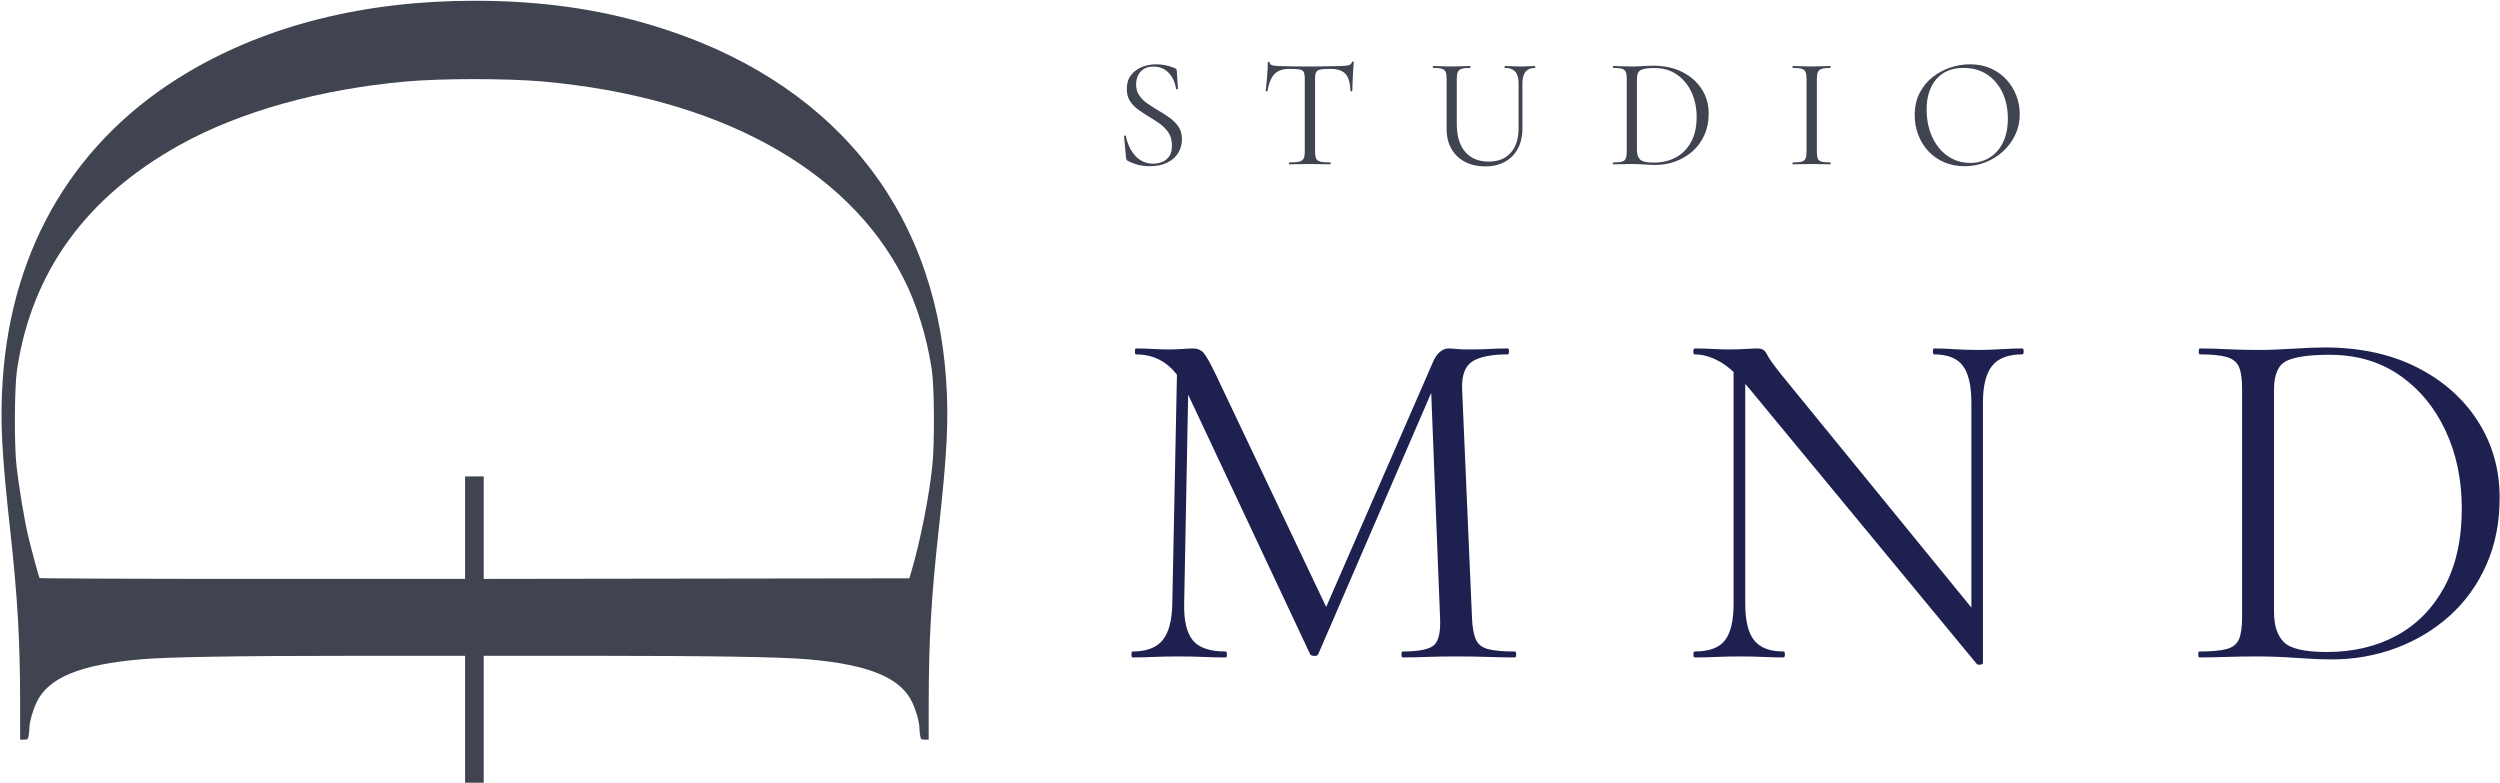
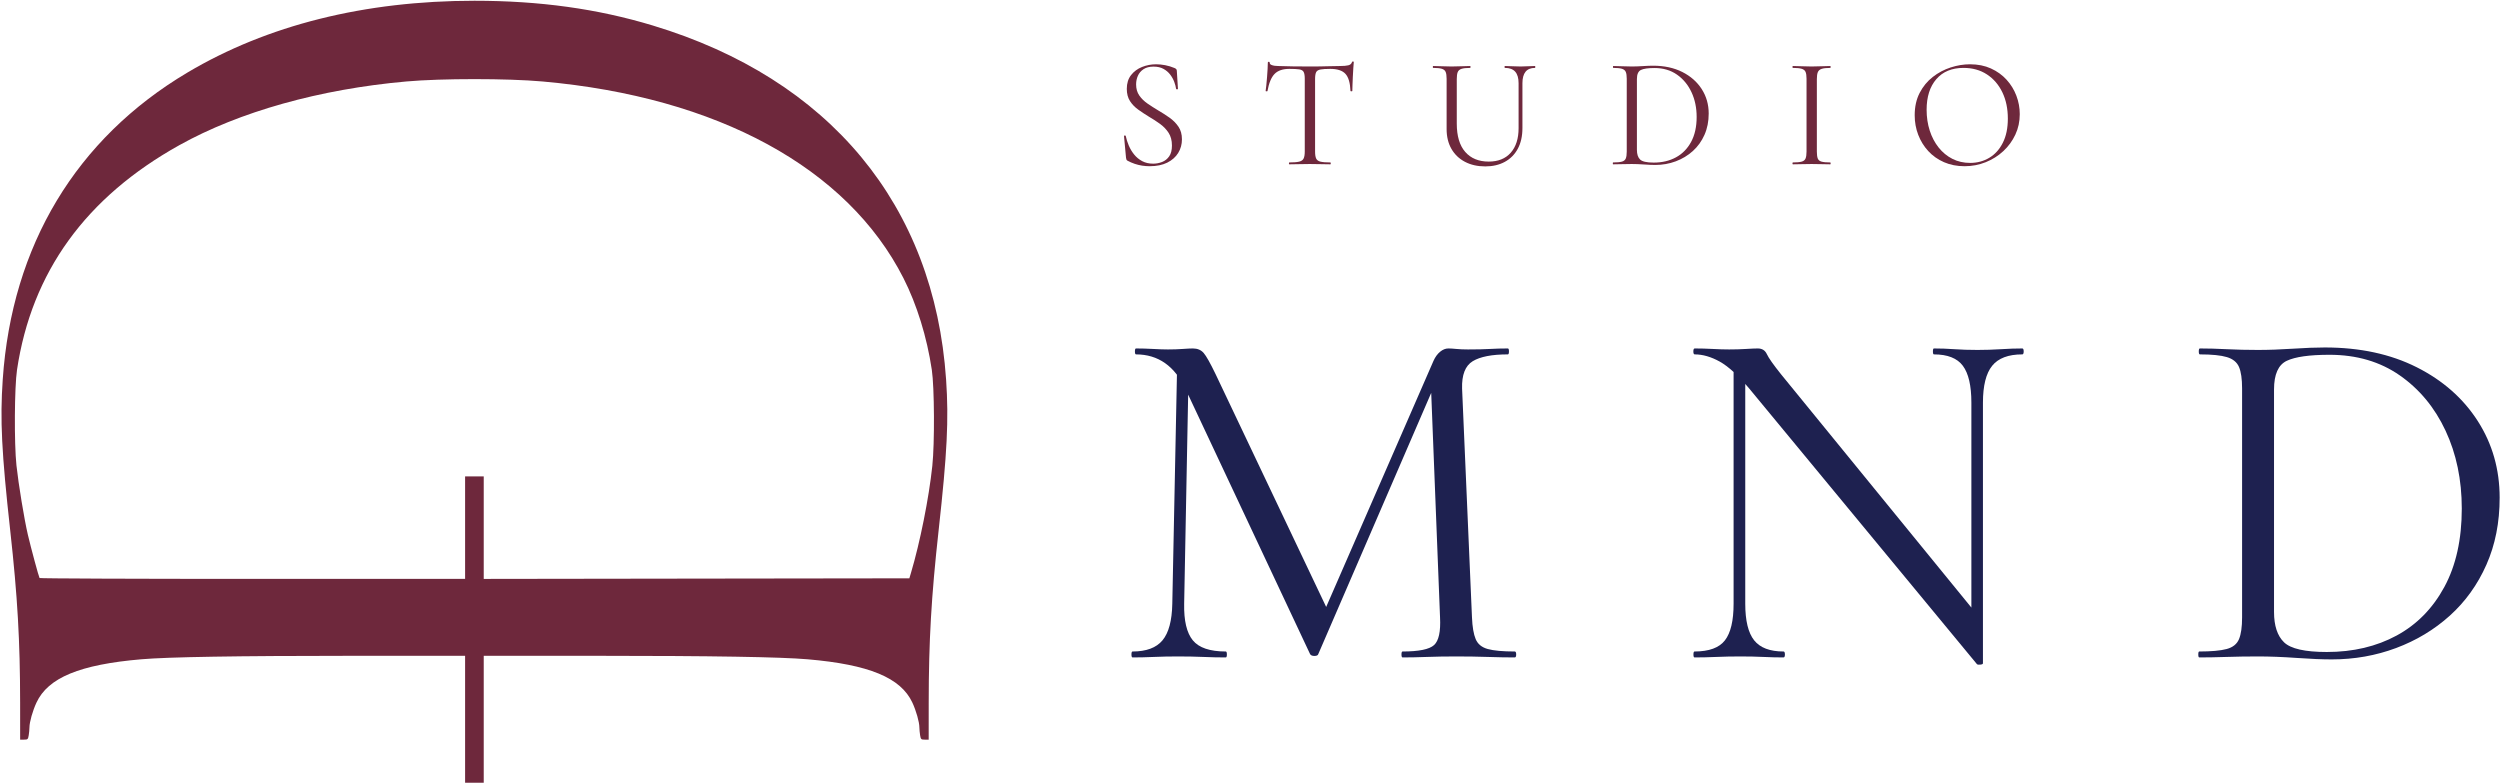
- <svg xmlns="http://www.w3.org/2000/svg" viewBox="0.00 0.00 5055.64 1583.33" width="5056" height="1583" fill="#3F4450" role="img" aria-label="Studio MND">
+ <svg xmlns="http://www.w3.org/2000/svg" viewBox="0.00 0.00 5055.64 1583.33" width="5056" height="1583" fill="#6E283C" role="img" aria-label="Studio MND">
  <path d="M399.00 617.50 L399.00 563.00 L301.25 563.03 C202.89 563.05 144.12 564.03 121.00 566.01 C68.22 570.54 40.97 581.80 31.01 603.20 C27.73 610.25 25.01 619.86 24.99 624.46 C24.98 626.13 24.70 629.19 24.36 631.25 C23.78 634.72 23.49 635.00 20.37 635.00 L17.00 635.00 L16.98 603.25 C16.94 550.33 14.76 512.25 8.48 455.50 C1.06 388.34 -0.32 360.51 2.05 325.83 C9.89 210.76 65.10 119.04 160.68 62.25 C229.17 21.56 312.78 0.65 407.00 0.65 C463.08 0.65 512.47 7.50 560.12 21.89 C711.96 67.74 801.74 176.09 811.95 325.83 C814.31 360.34 812.90 388.68 805.52 455.50 C799.24 512.25 797.06 550.33 797.02 603.25 L797.00 635.00 L793.63 635.00 C790.51 635.00 790.22 634.72 789.64 631.25 C789.30 629.19 789.02 626.13 789.01 624.46 C788.99 619.86 786.27 610.25 782.99 603.20 C773.03 581.80 745.78 570.54 693.00 566.01 C669.88 564.03 611.11 563.05 512.75 563.03 L415.00 563.00 L415.00 617.50 L415.00 672.00 L407.00 672.00 L399.00 672.00 L399.00 617.50 Z M399.00 453.00 L399.00 409.00 L407.00 409.00 L415.00 409.00 L415.00 453.00 L415.00 497.01 L597.71 496.75 L780.41 496.50 L781.75 492.00 C789.64 465.47 797.17 427.74 800.12 400.00 C802.18 380.65 801.93 332.49 799.69 317.50 C795.47 289.30 786.88 261.52 775.33 238.76 C727.34 144.19 615.58 83.30 465.50 69.95 C435.11 67.25 378.89 67.25 348.50 69.95 C274.19 76.56 205.33 95.88 153.77 124.58 C73.32 169.37 26.85 233.65 14.31 317.50 C12.10 332.31 11.81 380.71 13.82 399.50 C15.54 415.53 20.55 446.01 23.60 459.00 C26.29 470.46 32.93 495.05 33.66 496.25 C33.91 496.66 116.22 497.00 216.56 497.00 L399.00 497.00 L399.00 453.00 Z" transform="translate(0 0.000) scale(2.356151)" />
  <path d="M145.2 508Q145.2 466.8 165.5 437.5Q185.8 408.2 218.1 386Q250.4 363.8 286.2 342.4Q323.4 320.8 357.5 296.7Q391.6 272.6 414.1 239.7Q436.6 206.8 436.6 158.8Q436.6 111.4 412.9 72.6Q389.2 33.8 343.5 10.9Q297.8 -12 231 -12Q207.4 -12 183.7 -8.4Q160 -4.8 136.7 3Q113.4 10.8 90.2 23.2Q85.4 26.2 83.6 30.5Q81.8 34.8 81 42.2L68.4 178Q67.4 183 72.9 183.5Q78.4 184 79.4 180Q85.6 149.8 98.8 118.9Q112 88 132.9 62.2Q153.8 36.4 183.8 20.3Q213.8 4.2 253.8 4.2Q283.2 4.2 310.6 15Q338 25.8 355.5 50.8Q373 75.8 373 119.2Q373 167.8 351.6 200.5Q330.2 233.2 297.2 257.1Q264.2 281 227.4 302.4Q192.4 323.8 159.6 347.1Q126.8 370.4 106.4 401.9Q86 433.4 86 479.8Q86 532.6 113.1 567.3Q140.2 602 183.1 619.0Q226 636 272 636Q300 636 330.001 630.3Q360.001 624.6 389 612.4Q397.401 609.2 400.701 604.6Q404 600 404 594.8L411.2 480.599Q411.2 476.799 405.9 476.499Q400.6 476.199 399.4 479.999Q396.6 499.999 387.6 524.299Q378.6 548.599 361.8 570.6Q345 592.6 319 606.9Q293 621.2 256.2 621.2Q216.8 621.2 192.3 604.8Q167.8 588.4 156.5 562.9Q145.2 537.4 145.2 508Z" transform="translate(2251.240 332.402) scale(0.318182 -0.318182)" />
  <path d="M188.401 606.8Q125.801 606.8 94.5 574.7Q63.2 542.6 49.4 466.2Q49.2 464 43.4 464.1Q37.6 464.2 37.6 466.4Q39.6 478.8 42 502.3Q44.4 525.8 46.5 553Q48.6 580.2 50.1 605.4Q51.6 630.6 51.6 647Q51.6 652 57.5 652.0Q63.4 652 63.4 647Q63.4 637 73.1 632.5Q82.8 628 95.5 626.5Q108.2 625 117.2 625Q203.2 622 318.2 622Q389 622 430.6 623.5Q472.2 625 511.2 625Q544.8 625 563.3 629.5Q581.8 634 586.8 650Q587.8 654 592.9 654.0Q598 654 598 650Q596.8 634.8 594.9 609.1Q593 583.4 591.9 555.1Q590.8 526.8 589.8 502.7Q588.8 478.6 588.8 466.4Q588.8 464.2 583 464.2Q577.2 464.2 577 466.4Q574 543.8 544.9 575.3Q515.8 606.8 448.8 606.8Q407.2 606.8 386.3 602.9Q365.4 599 358.7 585.6Q352 572.2 352 542V81Q352 52 358.8 37.0Q365.6 22 386.3 17.0Q407 12 449.4 12Q451.6 12 451.6 6.0Q451.6 0 449.4 0Q423 0 390 1.0Q357 2 318.2 2Q281.4 2 248.4 1.0Q215.4 0 188 0Q185.8 0 185.8 6.0Q185.8 12 188 12Q229.4 12 250.6 17.0Q271.8 22 279.1 37.0Q286.4 52 286.4 81V544Q286.4 574 279.3 587.3Q272.2 600.6 251.0 603.7Q229.8 606.8 188.401 606.8Z" transform="translate(2547.467 332.402) scale(0.318182 -0.318182)" />
  <path d="M571.8 515.4Q571.8 564.4 550.5 588.7Q529.2 613 485.2 613Q482.4 613 482.4 619.0Q482.4 625 485.2 625Q507.8 625 531.9 623.5Q556 622 584.6 622Q608.4 622 632.4 623.5Q656.4 625 676 625Q678 625 678 619.0Q678 613 676 613Q636 613 616.1 588.7Q596.2 564.4 596.2 515.4V231Q596.2 153.6 566.8 99.1Q537.4 44.6 484.2 15.7Q431 -13.2 360 -13.2Q286.2 -13.2 230.7 16Q175.2 45.2 144.7 98.5Q114.2 151.8 114.2 224.2V544Q114.2 573 108 587.5Q101.8 602 83.5 607.5Q65.2 613 28.8 613Q26.6 613 26.6 619.0Q26.6 625 28.8 625Q53.2 625 82.8 623.5Q112.4 622 146 622Q180.8 622 210.8 623.5Q240.8 625 263.4 625Q266.4 625 266.4 619.0Q266.4 613 263.4 613Q227 613 208.8 607.0Q190.601 601 184.701 586.0Q178.801 571 178.801 542V259.2Q178.801 140.2 232.6 78.8Q286.4 17.4 382 17.4Q472.2 17.4 522 73.9Q571.8 130.4 571.8 230Z" transform="translate(2889.195 332.402) scale(0.318182 -0.318182)" />
  <path d="M302.8 -4Q274 -4 231.6 -1.0Q189.2 2 153.26 2Q120.4 2 89.829 1.0Q59.257 0 34.8 0Q32.8 0 32.8 6.0Q32.8 12 34.8 12Q71.364 12 90.128 17.0Q108.891 22 115.145 37.0Q121.4 52 121.4 81V544Q121.4 573 115.163 587.5Q108.926 602 90.694 607.5Q72.463 613 36 613Q33.8 613 33.8 619.0Q33.8 625 36 625Q60.405 625 90.402 623.5Q120.4 622 153.3 622Q186.2 622 224.027 624.5Q261.855 627 288.8 627Q395.2 627 474.622 587.0Q554.044 547 598.222 478.0Q642.4 409 642.4 323Q642.4 248 615.59 187.5Q588.779 127 541.613 84.5Q494.446 42 432.881 19.0Q371.316 -4 302.8 -4ZM292.8 11Q372.699 11 434.049 44.3Q495.4 77.6 530.6 142.64Q565.799 207.679 565.799 301.019Q565.799 388.4 533 458.6Q500.2 528.8 440.394 570.5Q380.589 612.2 298 612.2Q237.54 612.2 211.77 600.012Q186 587.825 186 542V92Q186 50.2 206.273 30.6Q226.545 11 292.8 11Z" transform="translate(3251.286 332.402) scale(0.318182 -0.318182)" />
  <path d="M199 81Q199 52 204.8 37.0Q210.6 22 229.2 17.0Q247.8 12 284.4 12Q286.6 12 286.6 6.0Q286.6 0 284.4 0Q259.949 0 230.404 1.0Q200.858 2 165.2 2Q131.517 2 101.407 1.0Q71.297 0 46.8 0Q44 0 44 6.0Q44 12 46.88 12Q83.36 12 102.08 17.0Q120.8 22 127.1 37.0Q133.4 52 133.4 81V544Q133.4 573 127.145 587.5Q120.891 602 102.128 607.5Q83.364 613 46.8 613Q44 613 44 619.0Q44 625 46.8 625Q71.297 625 101.407 623.5Q131.517 622 165.2 622Q200.858 622 230.913 623.5Q260.968 625 284.4 625Q286.6 625 286.6 619.0Q286.6 613 284.4 613Q247.937 613 229.706 607.0Q211.475 601 205.237 586.0Q199 571 199 542Z" transform="translate(3611.149 332.402) scale(0.318182 -0.318182)" />
  <path d="M366 -12Q294 -12 235.5 13.5Q177 39 135.5 84.0Q94 129 71.5 187.5Q49 246 49 312Q49 393 80.5 454.0Q112 515 164.0 555.5Q216 596 278.0 616.0Q340 636 401 636Q475 636 533.5 609.5Q592 583 633.0 538.0Q674 493 695.5 436.0Q717 379 717 319Q717 249 689.0 189.0Q661 129 612.5 84.0Q564 39 500.5 13.5Q437 -12 366 -12ZM401.4 9Q468.6 9 523 41.4Q577.399 73.8 609.299 137Q641.199 200.2 641.199 290.8Q641.199 385.2 606.399 457.6Q571.599 530 508.4 571.5Q445.2 613 359.4 613Q248.4 613 186.601 541.6Q124.801 470.2 124.801 346.6Q124.801 276 144.601 214.5Q164.401 153 201.301 106.7Q238.2 60.4 288.9 34.7Q339.6 9 401.4 9Z" transform="translate(3856.786 332.402) scale(0.318182 -0.318182)" />
  <g fill="#1E2150">
    <path d="M119.4 108.6 129.4 602 152.8 600 143.4 108.6Q142.4 57.2 160.9 34.6Q179.4 12 227.6 12Q229.8 12 229.8 6.0Q229.8 0 227.6 0Q205.6 0 182.2 1.0Q158.8 2 130.6 2Q105 2 82.2 1.0Q59.4 0 39 0Q36.8 0 36.8 6.0Q36.8 12 39 12Q80.8 12 99.6 34.6Q118.4 57.2 119.4 108.6ZM812.2 12Q815 12 815 6.0Q815 0 812.2 0Q787.8 0 757.6 1.0Q727.4 2 693.8 2Q661.6 2 634.4 1.0Q607.2 0 585.2 0Q583 0 583 6.0Q583 12 585.2 12Q634.6 12 648.9 25.0Q663.2 38 661 81L642 564.199L675.4 609.8L414.8 7Q413.8 3 406.9 3.0Q400 3 398 7L146.6 542Q113.4 613 46 613Q43.8 613 43.8 619.0Q43.8 625 46 625Q62.2 625 80.4 624.0Q98.6 623 110.6 623Q127 623 140.5 624.0Q154 625 161 625Q175 625 182.9 615.8Q190.8 606.6 207 573L435 93.001L404.2 41.4L647.8 600Q653 611.6 661.1 618.3Q669.2 625 677.8 625Q683.8 625 694 624.0Q704.2 623 717.6 623Q744.8 623 762.1 624.0Q779.4 625 798.2 625Q800.4 625 800.4 619.0Q800.4 613 798.2 613Q749.8 613 727.1 599.2Q704.4 585.4 705.6 543.8L725.601 81Q726.801 52 733.101 37.0Q739.401 22 757.6 17.0Q775.8 12 812.2 12Z" transform="translate(2251.240 1329.864) scale(1 -1)" />
    <path d="M119.8 108.6V602L143.4 600V108.6Q143.4 57.2 161.4 34.6Q179.4 12 220.8 12Q223.6 12 223.6 6.0Q223.6 0 220.8 0Q201.2 0 180.1 1.0Q159 2 133.4 2Q108.2 2 84.9 1.0Q61.6 0 40.8 0Q38.6 0 38.6 6.0Q38.6 12 40.8 12Q84.8 12 102.3 34.6Q119.8 57.2 119.8 108.6ZM624.2 -11.8Q624.2 -14 619.3 -14.5Q614.4 -15 612.4 -14L152.2 543Q117.8 584 91.6 598.5Q65.4 613 41.2 613Q38.4 613 38.4 619.0Q38.4 625 41.2 625Q58.8 625 77.4 624.0Q96 623 110.8 623Q129.2 623 145 624.0Q160.801 625 168.801 625Q181.801 625 187.101 613.5Q192.401 602 215.601 573L616.2 82.001ZM624.2 515.4V-11.8L600.8 19V515.4Q600.8 566.8 583.6 589.9Q566.4 613 525 613Q523 613 523.0 619.0Q523 625 525 625Q545.4 625 566.5 623.5Q587.6 622 613.2 622Q637 622 660.6 623.5Q684.2 625 703.8 625Q706.6 625 706.6 619.0Q706.6 613 703.8 613Q661.4 613 642.8 589.9Q624.2 566.8 624.2 515.4Z" transform="translate(3386.240 1329.864) scale(1 -1)" />
    <path d="M302.8 -4Q274 -4 231.6 -1.0Q189.2 2 153.26 2Q120.4 2 89.829 1.0Q59.257 0 34.8 0Q32.8 0 32.8 6.0Q32.8 12 34.8 12Q71.364 12 90.128 17.0Q108.891 22 115.145 37.0Q121.4 52 121.4 81V544Q121.4 573 115.163 587.5Q108.926 602 90.694 607.5Q72.463 613 36 613Q33.8 613 33.8 619.0Q33.8 625 36 625Q60.405 625 90.402 623.5Q120.4 622 153.3 622Q186.2 622 224.027 624.5Q261.855 627 288.8 627Q395.2 627 474.622 587.0Q554.044 547 598.222 478.0Q642.4 409 642.4 323Q642.4 248 615.59 187.5Q588.779 127 541.613 84.5Q494.446 42 432.881 19.0Q371.316 -4 302.8 -4ZM292.8 11Q372.699 11 434.049 44.3Q495.4 77.6 530.6 142.64Q565.799 207.679 565.799 301.019Q565.799 388.4 533 458.6Q500.2 528.8 440.394 570.5Q380.589 612.2 298 612.2Q237.54 612.2 211.77 600.012Q186 587.825 186 542V92Q186 50.2 206.273 30.6Q226.545 11 292.8 11Z" transform="translate(4413.240 1329.864) scale(1 -1)" />
  </g>
</svg>
